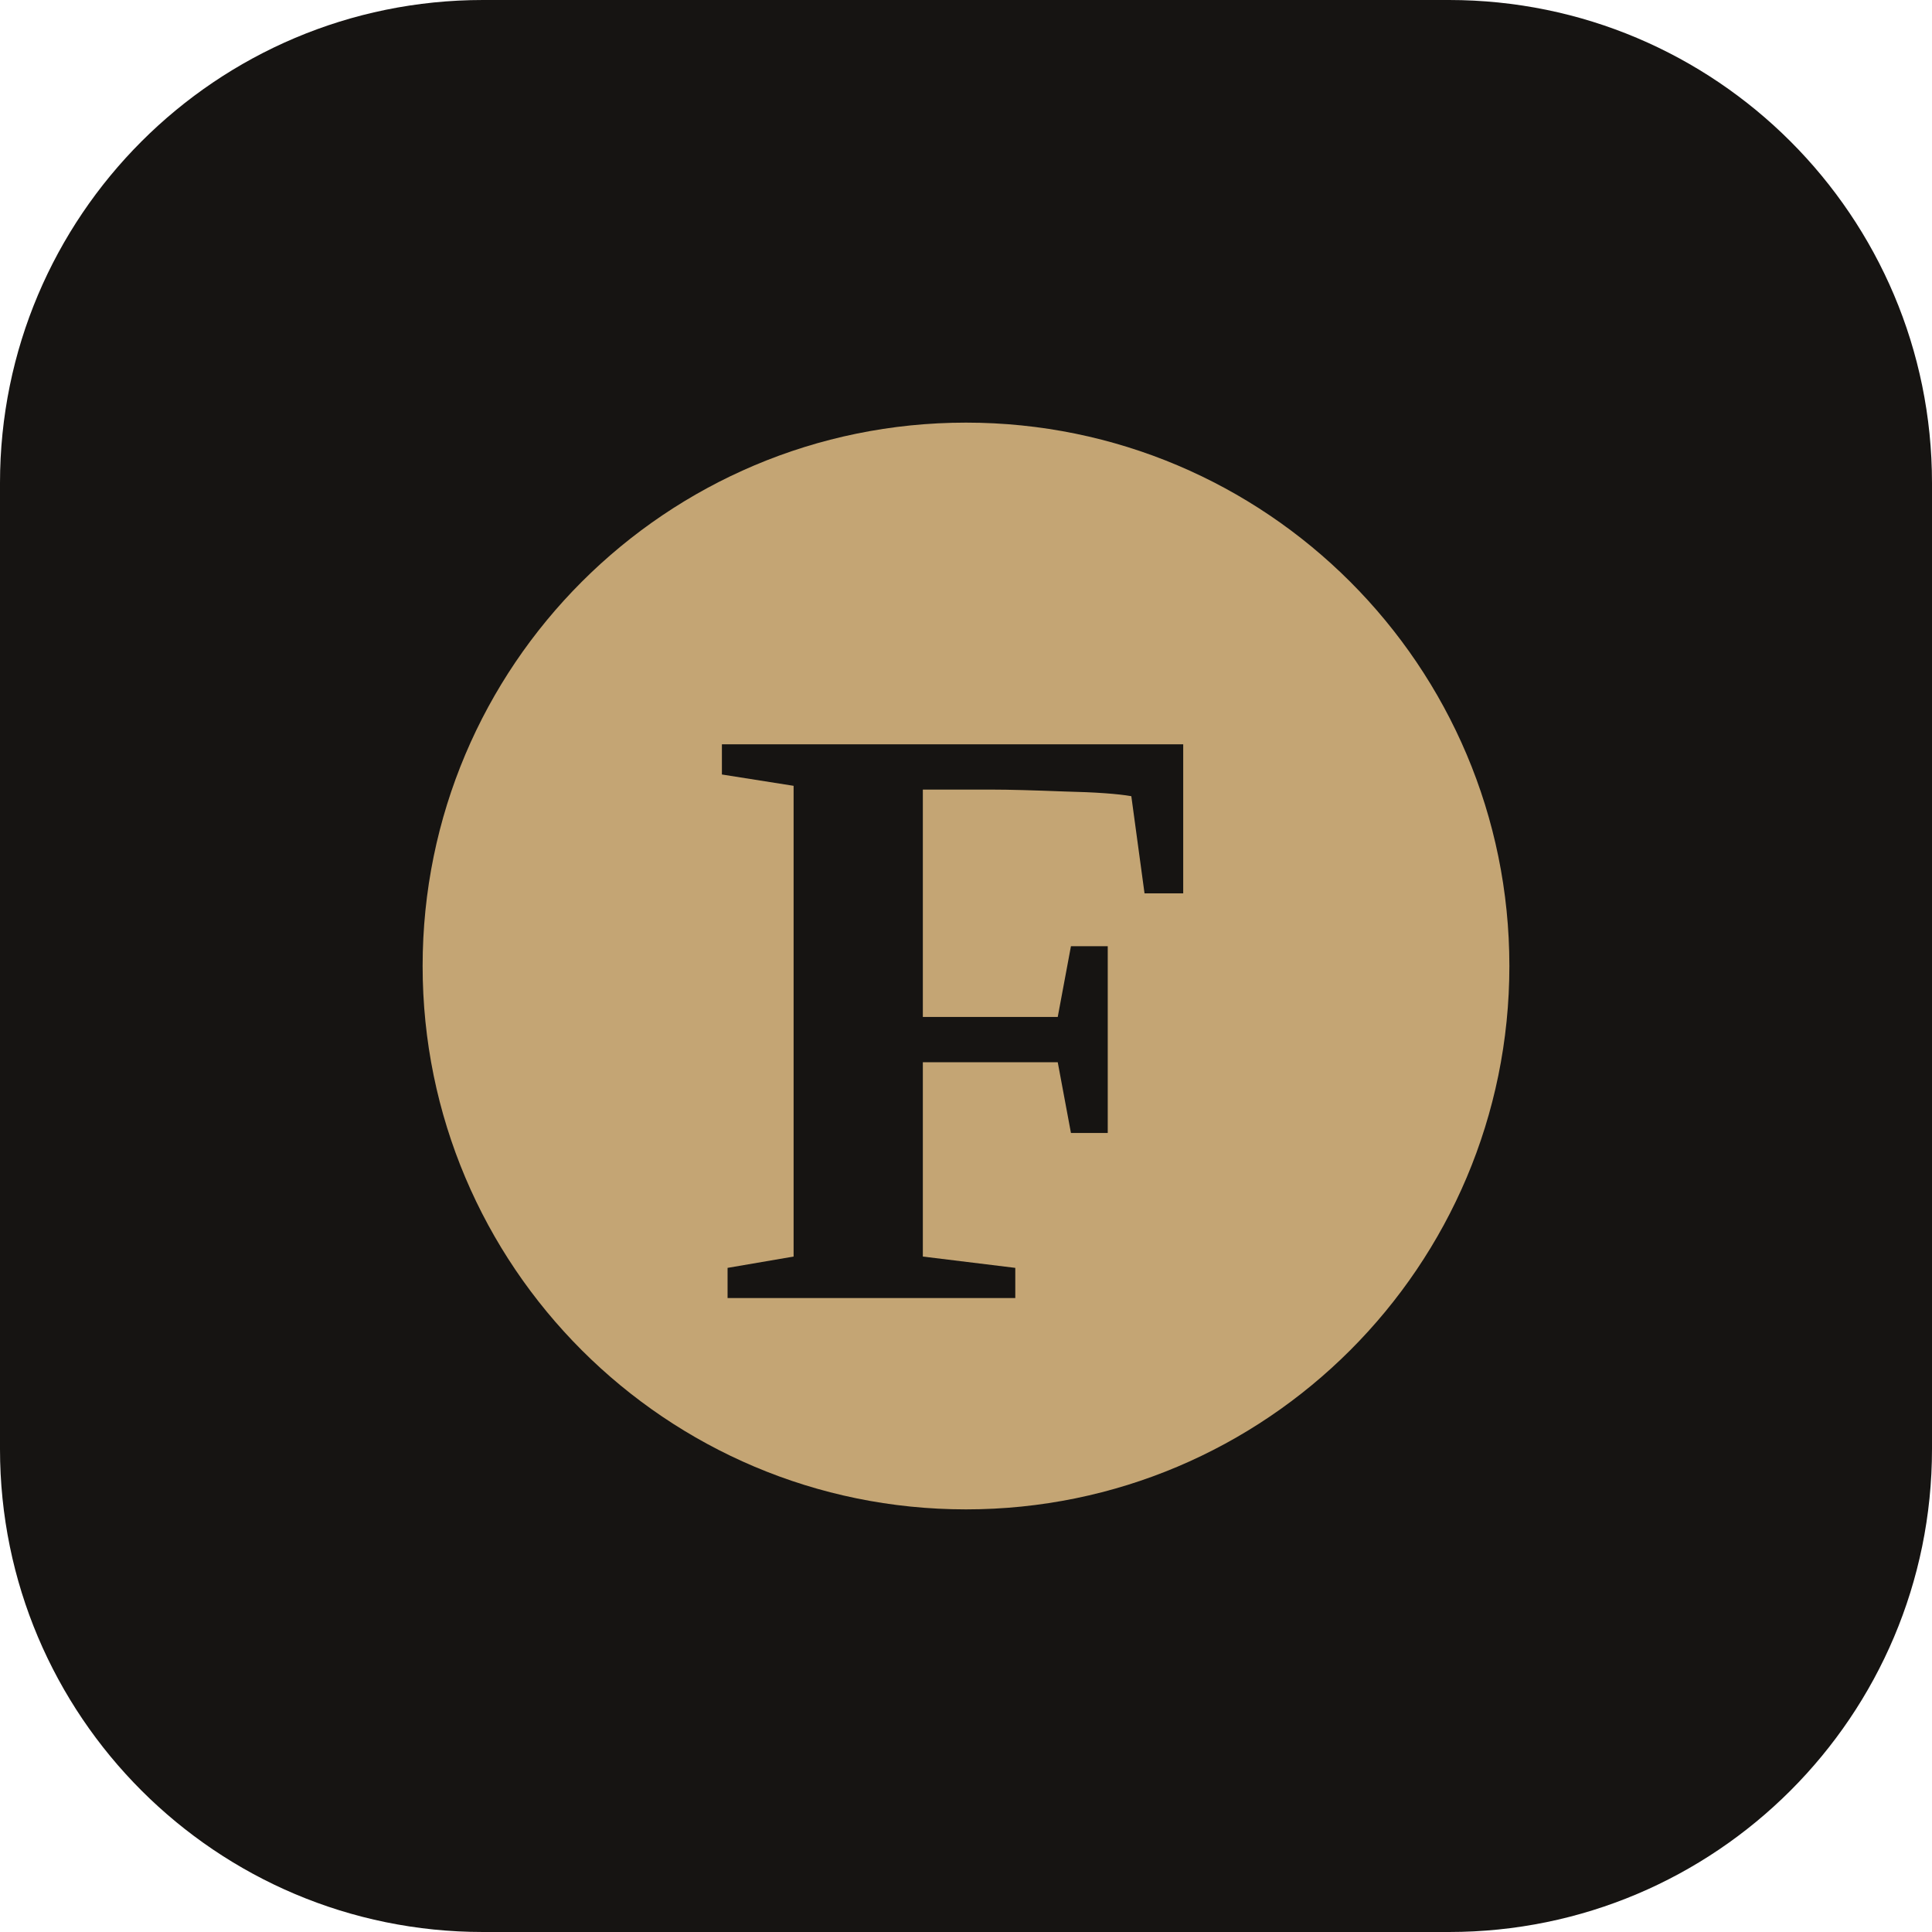
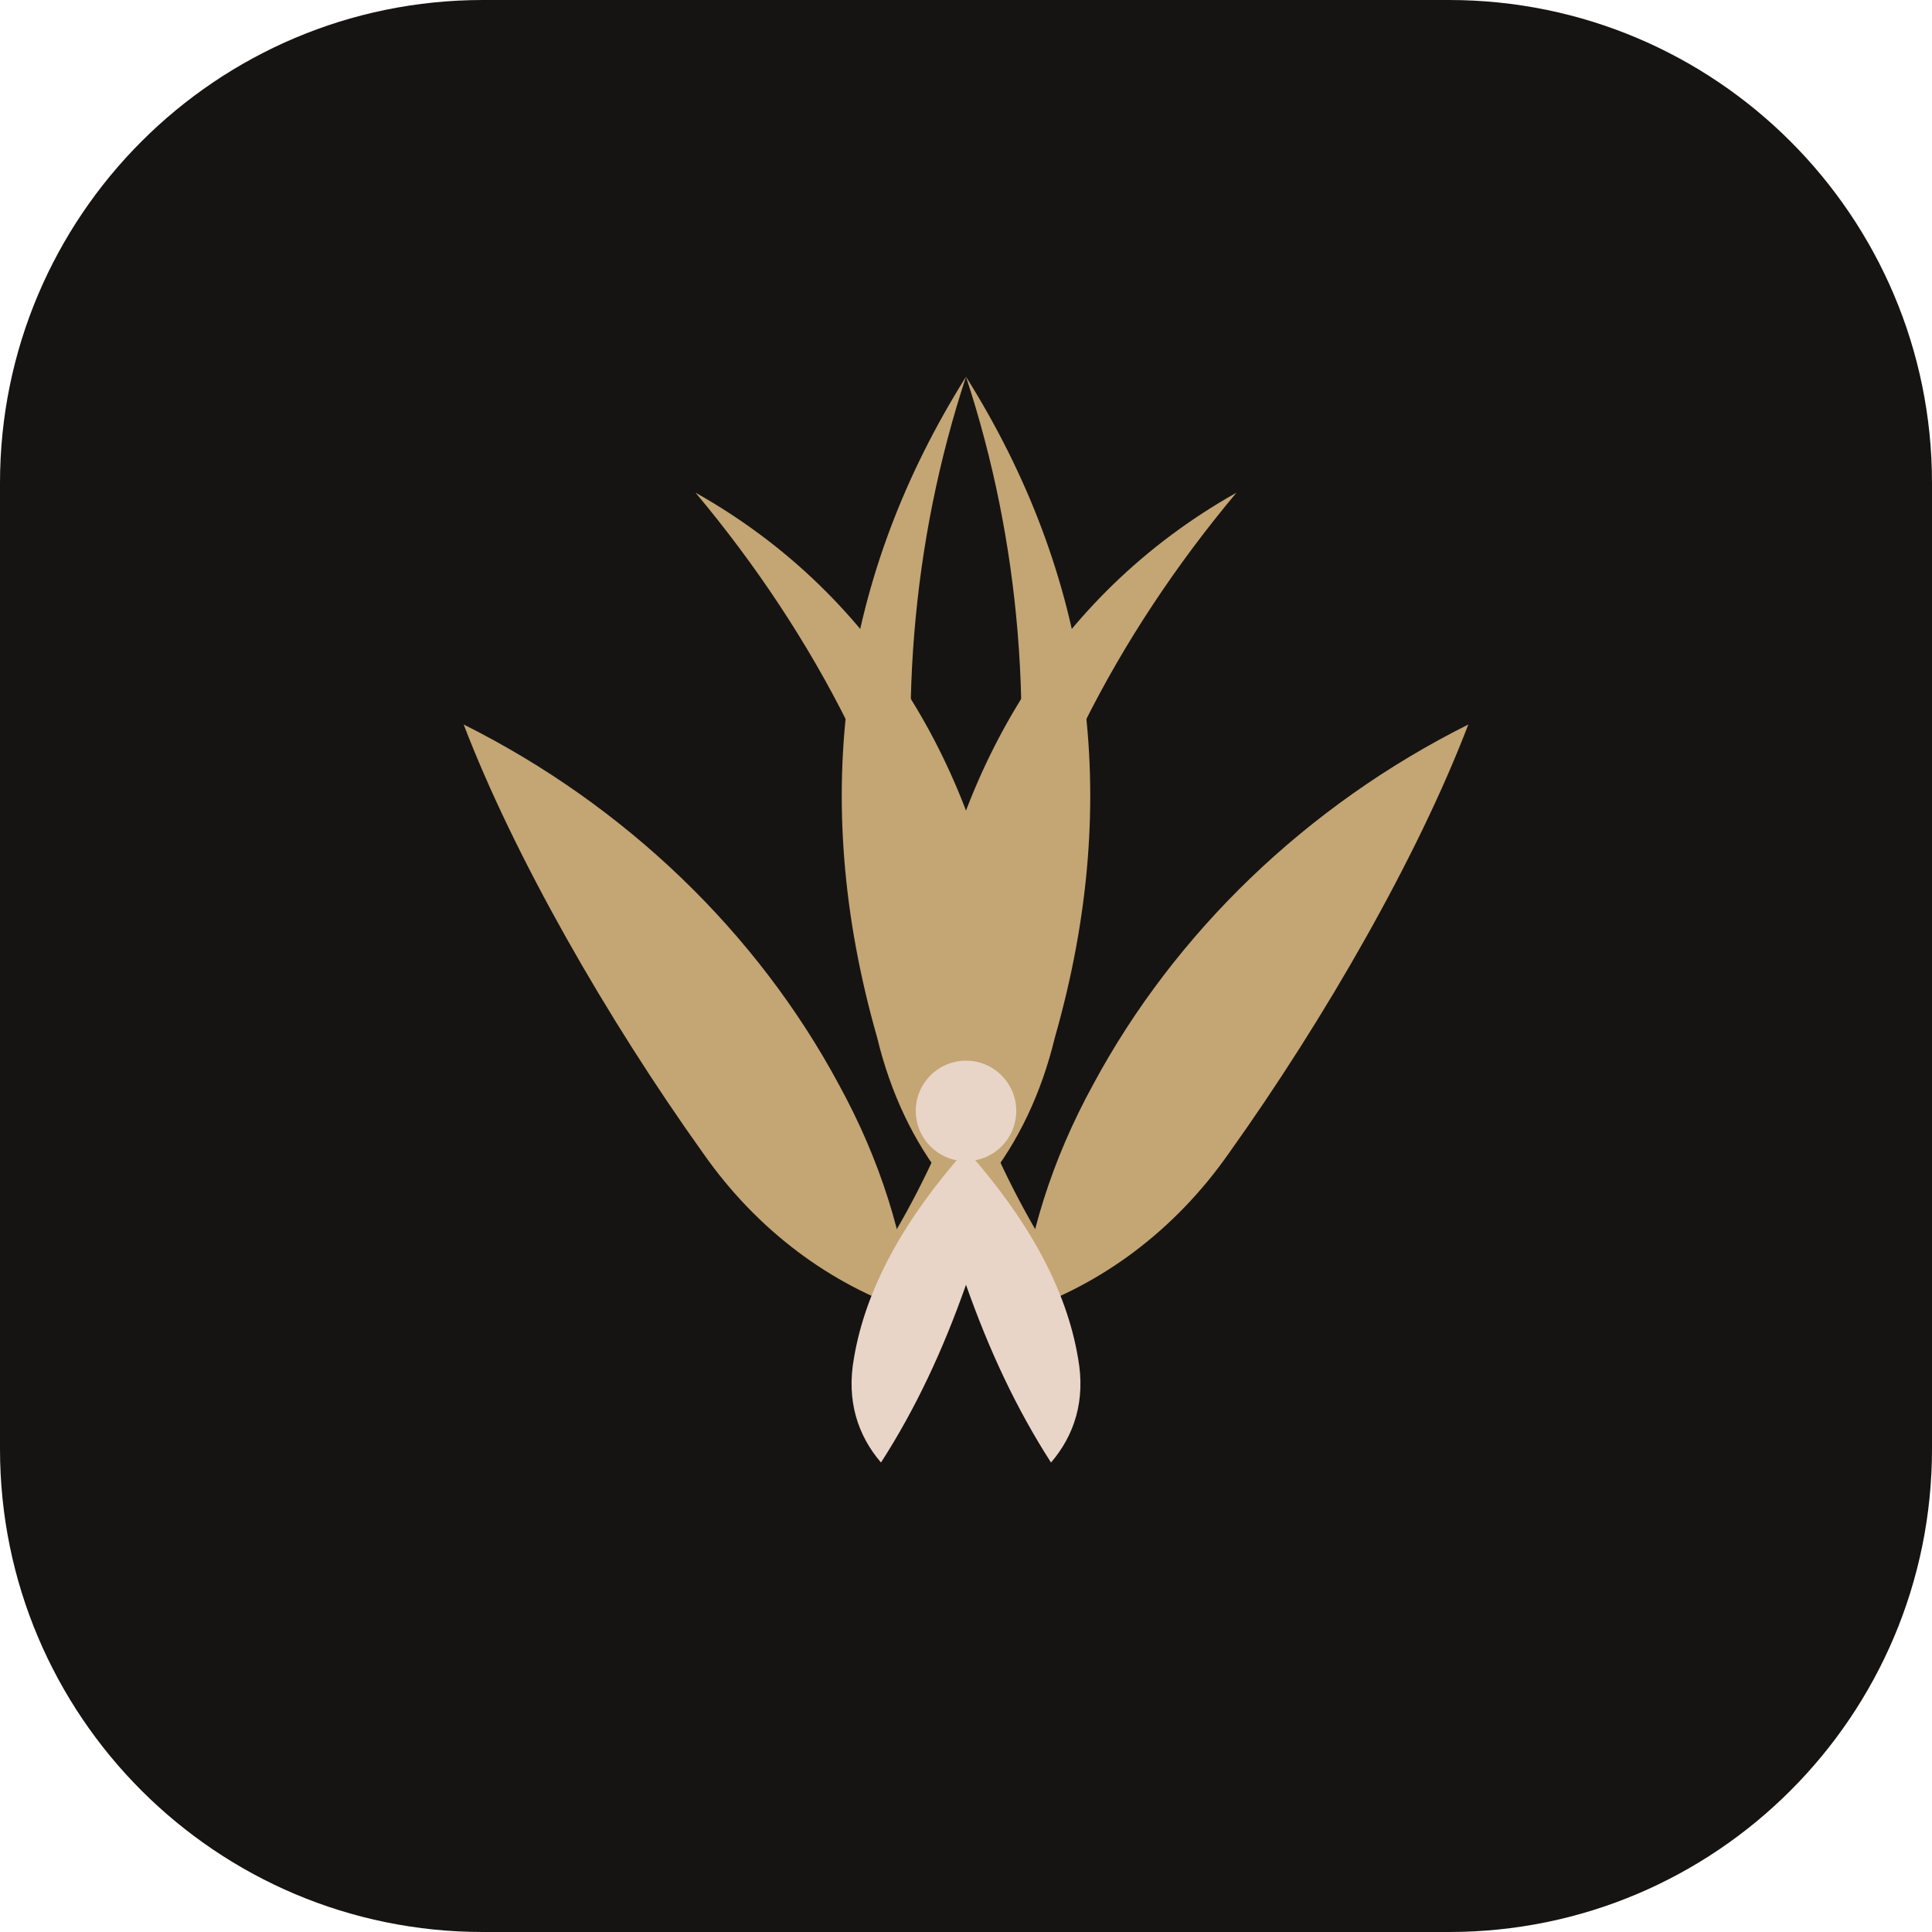
<svg xmlns="http://www.w3.org/2000/svg" viewBox="0 0 32 32" fill="none">
  <rect width="32" height="32" rx="8" fill="#161412" />
-   <circle cx="16" cy="16" r="9" fill="#c4a574" />
-   <text x="16" y="21.5" text-anchor="middle" font-family="Georgia, 'Times New Roman', serif" font-size="14" font-weight="700" fill="#161412">F</text>
+   <g transform="translate(3.2 2.4) scale(0.32)">
+     <g fill="#c4a574">
+       <path d="M40 12c2.8 8.5 3.6 17.8 2.2 27.2-1.1 7.4-3.6 13.8-7.2 19.2 4.8-2.2 8.2-6.4 9.6-12.2C48.2 33.6 46.4 22.2 40 12z" />
+       <path d="M40 12c-2.8 8.5-3.6 17.8-2.2 27.2 1.1 7.4 3.6 13.8 7.2 19.2-4.8-2.2-8.2-6.4-9.6-12.2C31.8 33.6 33.6 22.2 40 12z" />
+       <path d="M26 18c6.2 7.4 10.8 16.2 12.4 25.4.8 4.8.6 9.2-.4 13.2 3.2-3.4 4.8-8 4.2-13.4-1.4-10.4-6.6-19.8-16.2-25.2z" />
+       <path d="M54 18c-6.2 7.4-10.8 16.2-12.4 25.4-.8 4.8-.6 9.2.4 13.2-3.2-3.4-4.8-8-4.2-13.4 1.4-10.4 6.6-19.8 16.2-25.2z" />
+       <path d="M14 30c8.4 4.2 15.2 10.8 19.4 18.6 2.2 4 3.4 8 3.8 11.8-4.2-1.4-8-4.2-10.8-8.2C21.4 45.2 16.6 36.8 14 30z" />
+       <path d="M66 30c-8.4 4.2-15.2 10.8-19.4 18.6-2.2 4-3.4 8-3.8 11.8 4.2-1.4 8-4.2 10.8-8.2C58.6 45.2 63.4 36.8 66 30z" />
+     </g>
+     <path fill="#e8d5c8" d="M40 52c-3.2 3.6-5.2 7.2-5.8 10.8-.4 2.2.2 4 1.4 5.4 1.8-2.8 3.2-5.8 4.4-9.2 1.2 3.4 2.6 6.4 4.4 9.2 1.2-1.4 1.8-3.2 1.4-5.4-.6-3.6-2.6-7.2-5.8-10.8z" />
+     <circle cx="40" cy="50" r="2.6" fill="#e8d5c8" />
+   </g>
</svg>
